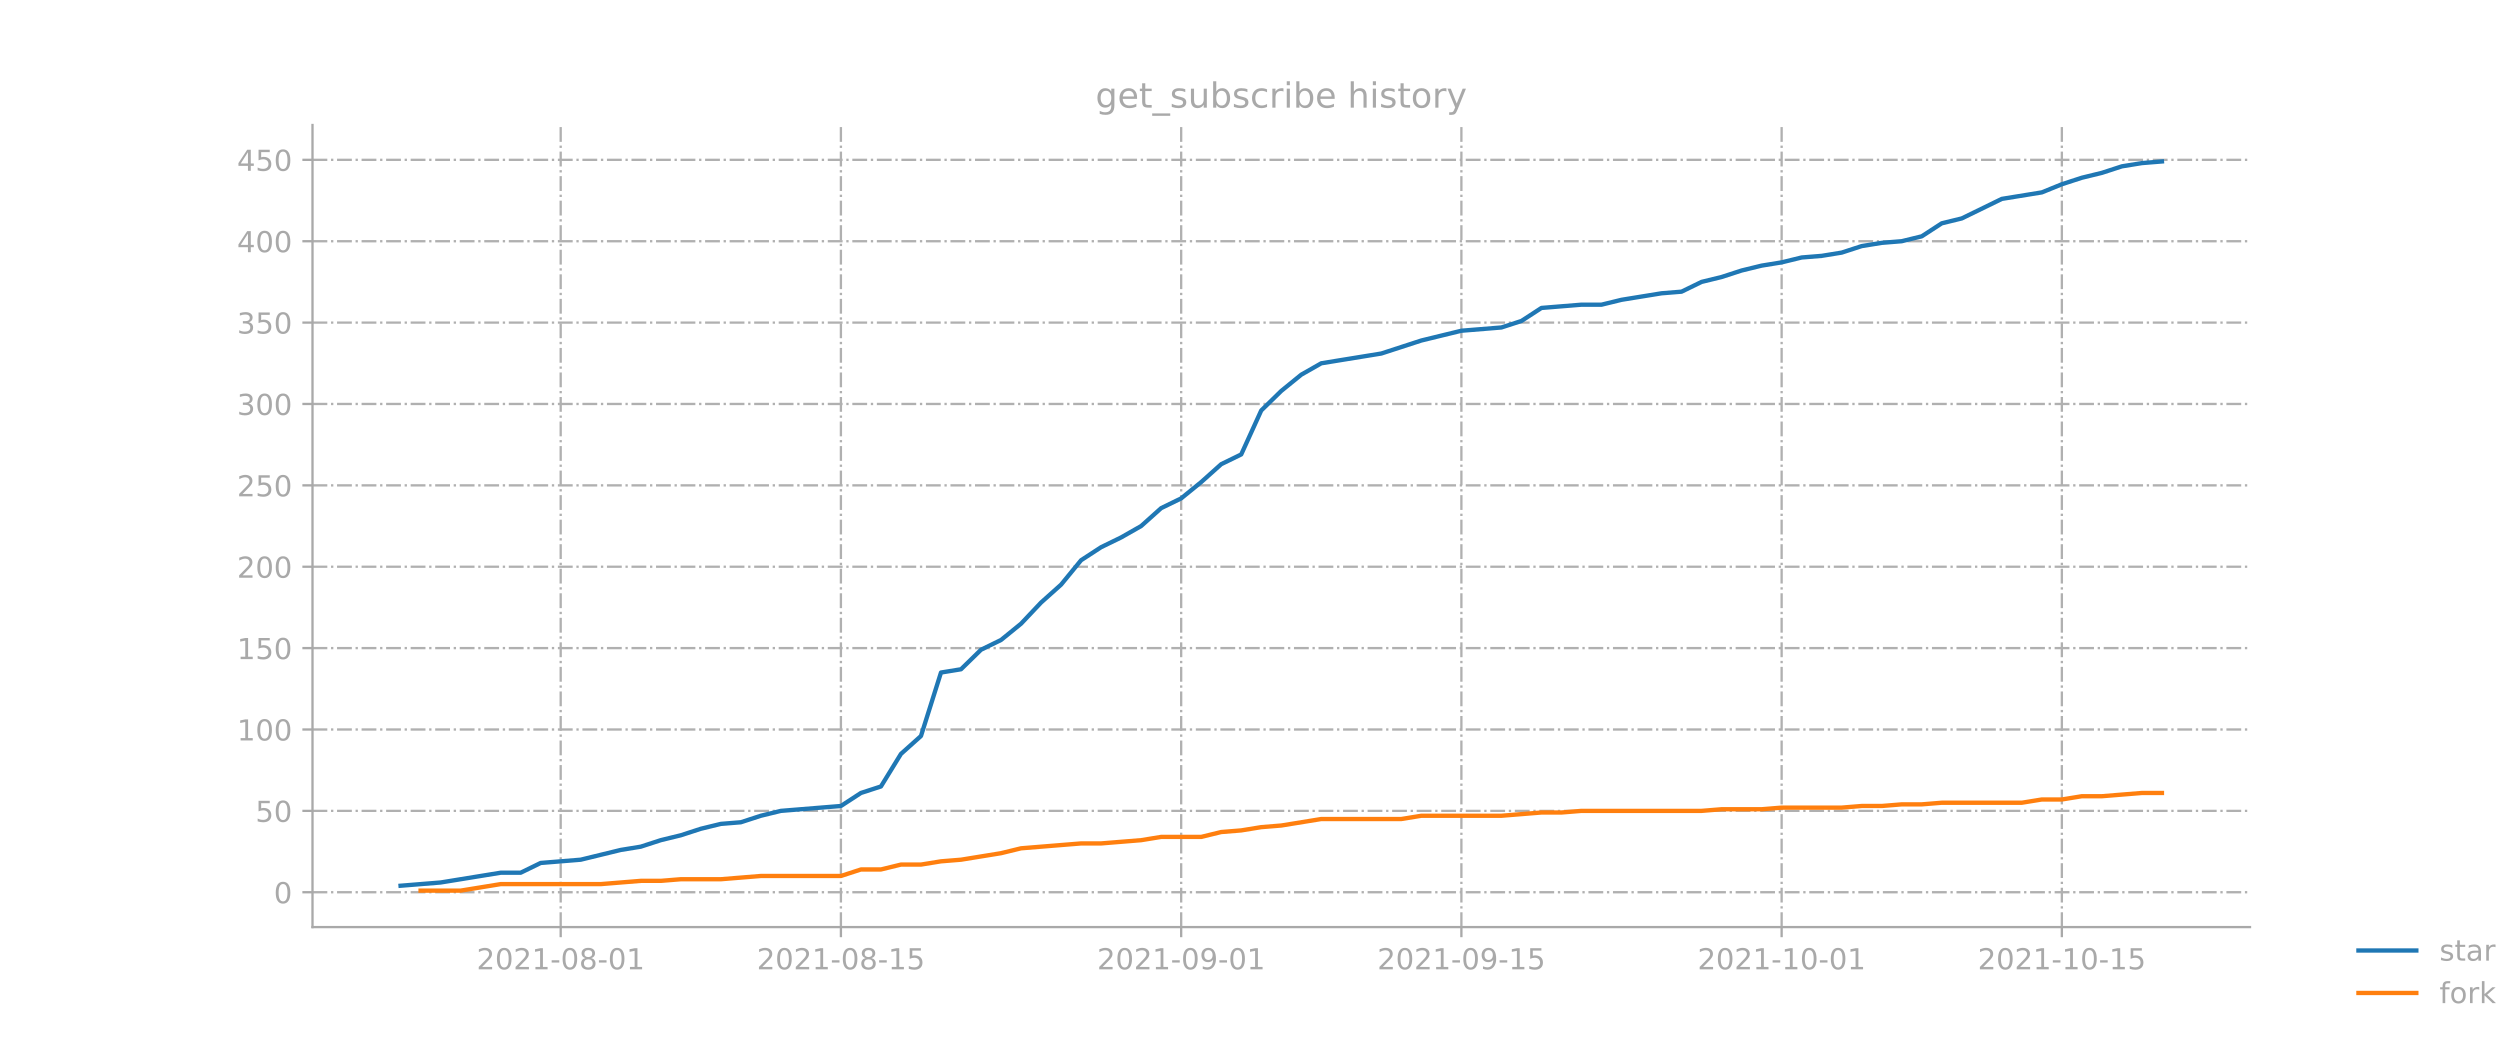
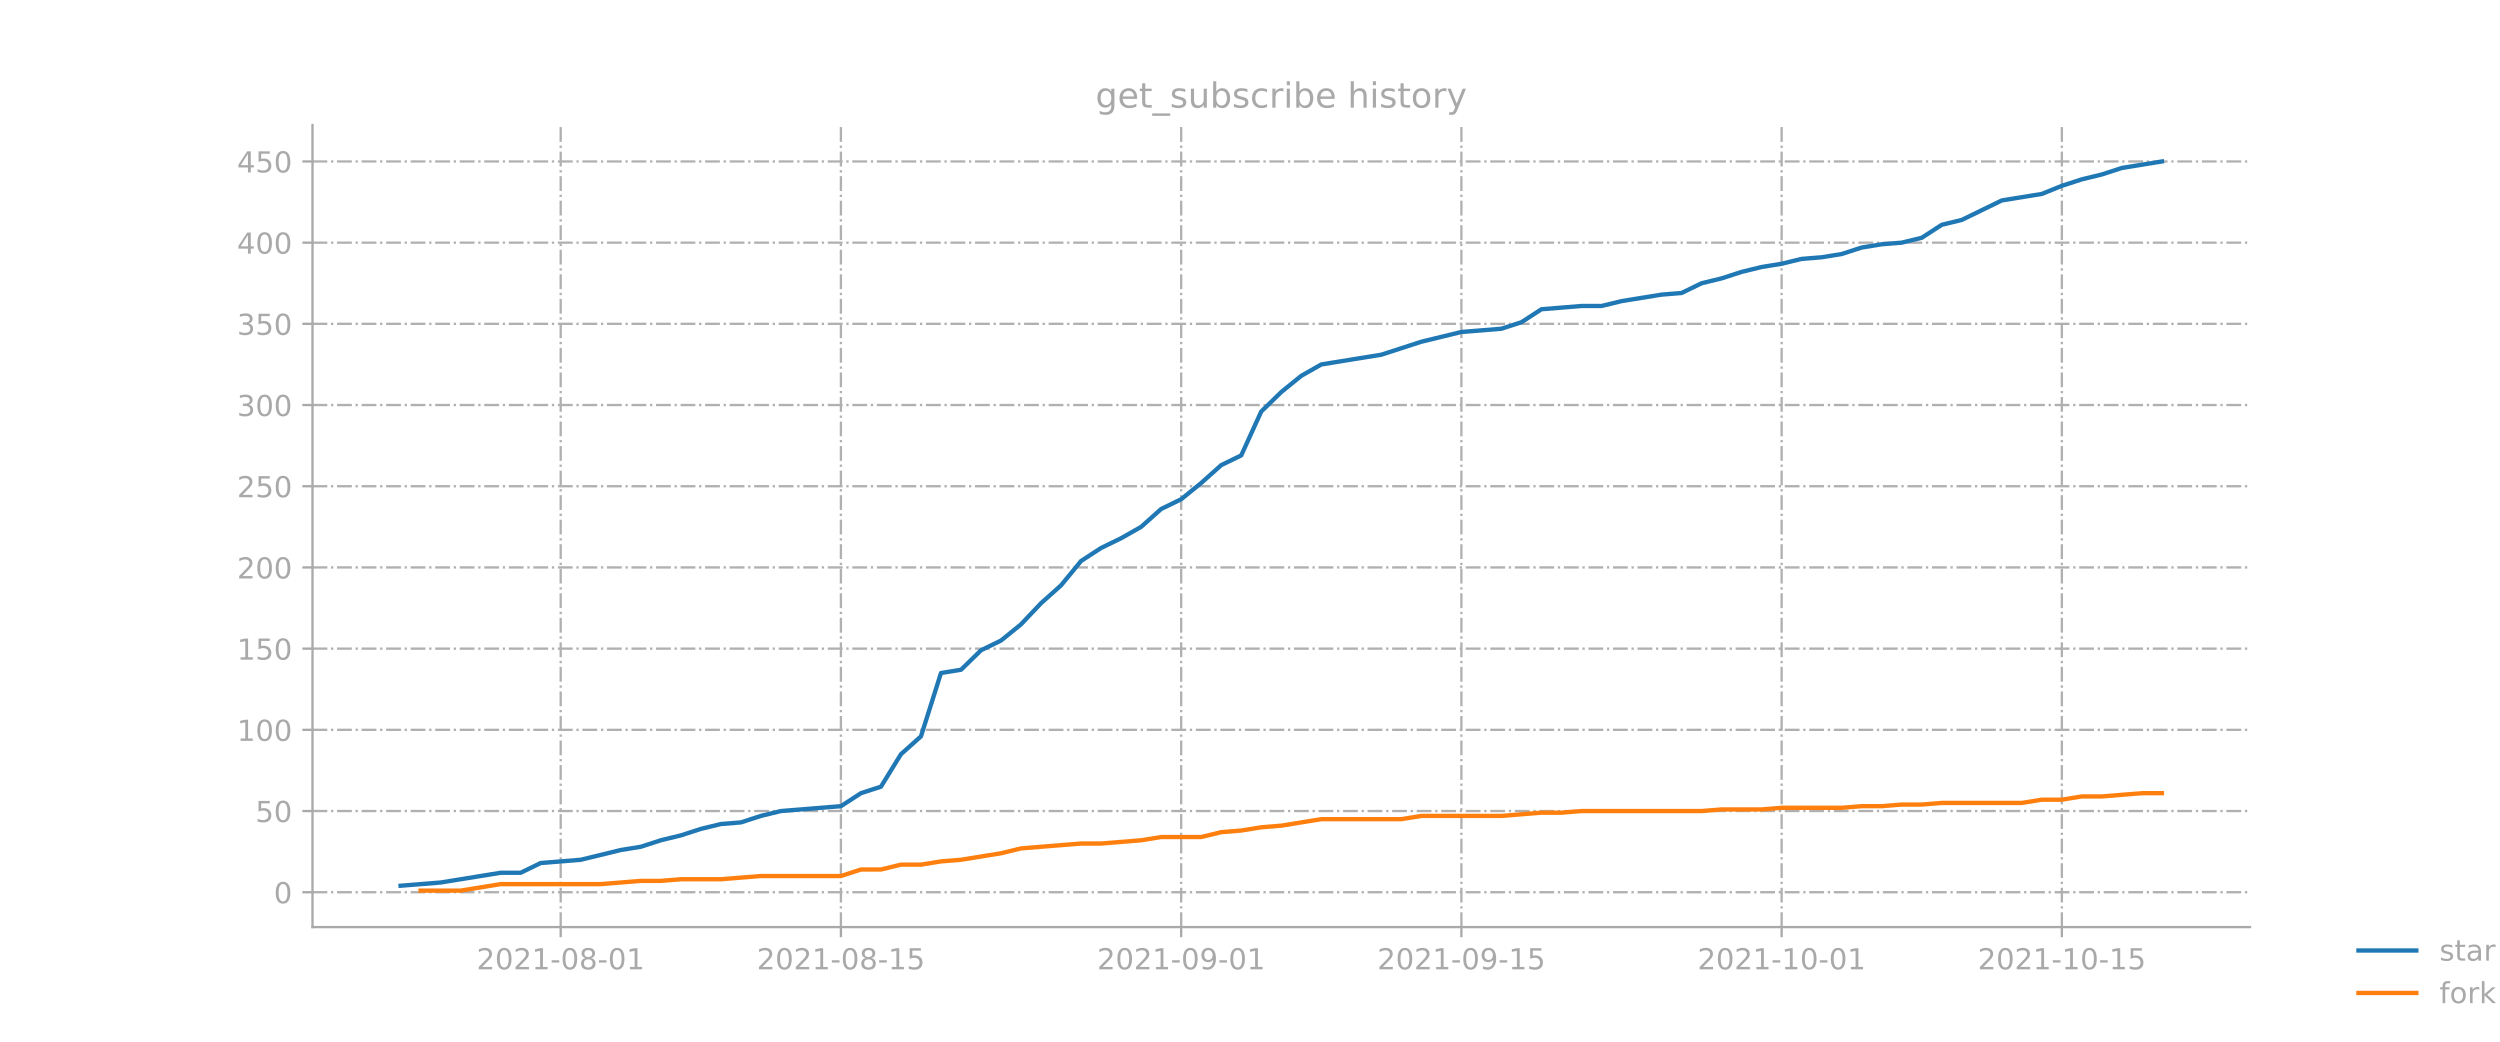
<svg xmlns="http://www.w3.org/2000/svg" xmlns:xlink="http://www.w3.org/1999/xlink" height="360pt" version="1.1" viewBox="0 0 864 360" width="864pt">
  <defs>
    <style type="text/css">*{stroke-linecap:butt;stroke-linejoin:round;}</style>
  </defs>
  <g id="figure_1">
    <g id="patch_1">
      <path d="M 0 360  L 864 360  L 864 0  L 0 0  z " style="fill:none;opacity:0;" />
    </g>
    <g id="axes_1">
      <g id="patch_2">
        <path d="M 108 320.4  L 777.6 320.4  L 777.6 43.2  L 108 43.2  z " style="fill:none;opacity:0;" />
      </g>
      <g id="matplotlib.axis_1">
        <g id="xtick_1">
          <g id="line2d_1">
-             <path clip-path="url(#p4185eee9ee)" d="M 193.775 320.4  L 193.775 43.2  " style="fill:none;stroke:#b0b0b0;stroke-dasharray:5.12,1.28,0.8,1.28;stroke-dashoffset:0;stroke-width:0.8;" />
+             <path clip-path="url(#pbf5ade5335)" d="M 193.775 320.4  L 193.775 43.2  " style="fill:none;stroke:#b0b0b0;stroke-dasharray:5.12,1.28,0.8,1.28;stroke-dashoffset:0;stroke-width:0.8;" />
          </g>
          <g id="line2d_2">
            <defs>
-               <path d="M 0 0  L 0 3.5  " id="m2e25115bcd" style="stroke:#a9a9a9;stroke-width:0.8;" />
+               <path d="M 0 0  L 0 3.5  " id="mef7ab713ec" style="stroke:#a9a9a9;stroke-width:0.8;" />
            </defs>
            <g>
-               <use style="fill:#a9a9a9;stroke:#a9a9a9;stroke-width:0.8;" x="193.775" xlink:href="#m2e25115bcd" y="320.4" />
+               <use style="fill:#a9a9a9;stroke:#a9a9a9;stroke-width:0.8;" x="193.775" xlink:href="#mef7ab713ec" y="320.4" />
            </g>
          </g>
          <g id="text_1">
            <g style="fill:#a9a9a9;" transform="translate(164.7174 334.9984)scale(0.1 -0.1)">
              <defs>
                <path d="M 1228 531  L 3431 531  L 3431 0  L 469 0  L 469 531  Q 828 903 1448 1529  Q 2069 2156 2228 2338  Q 2531 2678 2651 2914  Q 2772 3150 2772 3378  Q 2772 3750 2511 3984  Q 2250 4219 1831 4219  Q 1534 4219 1204 4116  Q 875 4013 500 3803  L 500 4441  Q 881 4594 1212 4672  Q 1544 4750 1819 4750  Q 2544 4750 2975 4387  Q 3406 4025 3406 3419  Q 3406 3131 3298 2873  Q 3191 2616 2906 2266  Q 2828 2175 2409 1742  Q 1991 1309 1228 531  z " id="DejaVuSans-32" transform="scale(0.015625)" />
                <path d="M 2034 4250  Q 1547 4250 1301 3770  Q 1056 3291 1056 2328  Q 1056 1369 1301 889  Q 1547 409 2034 409  Q 2525 409 2770 889  Q 3016 1369 3016 2328  Q 3016 3291 2770 3770  Q 2525 4250 2034 4250  z M 2034 4750  Q 2819 4750 3233 4129  Q 3647 3509 3647 2328  Q 3647 1150 3233 529  Q 2819 -91 2034 -91  Q 1250 -91 836 529  Q 422 1150 422 2328  Q 422 3509 836 4129  Q 1250 4750 2034 4750  z " id="DejaVuSans-30" transform="scale(0.015625)" />
                <path d="M 794 531  L 1825 531  L 1825 4091  L 703 3866  L 703 4441  L 1819 4666  L 2450 4666  L 2450 531  L 3481 531  L 3481 0  L 794 0  L 794 531  z " id="DejaVuSans-31" transform="scale(0.015625)" />
                <path d="M 313 2009  L 1997 2009  L 1997 1497  L 313 1497  L 313 2009  z " id="DejaVuSans-2d" transform="scale(0.015625)" />
                <path d="M 2034 2216  Q 1584 2216 1326 1975  Q 1069 1734 1069 1313  Q 1069 891 1326 650  Q 1584 409 2034 409  Q 2484 409 2743 651  Q 3003 894 3003 1313  Q 3003 1734 2745 1975  Q 2488 2216 2034 2216  z M 1403 2484  Q 997 2584 770 2862  Q 544 3141 544 3541  Q 544 4100 942 4425  Q 1341 4750 2034 4750  Q 2731 4750 3128 4425  Q 3525 4100 3525 3541  Q 3525 3141 3298 2862  Q 3072 2584 2669 2484  Q 3125 2378 3379 2068  Q 3634 1759 3634 1313  Q 3634 634 3220 271  Q 2806 -91 2034 -91  Q 1263 -91 848 271  Q 434 634 434 1313  Q 434 1759 690 2068  Q 947 2378 1403 2484  z M 1172 3481  Q 1172 3119 1398 2916  Q 1625 2713 2034 2713  Q 2441 2713 2670 2916  Q 2900 3119 2900 3481  Q 2900 3844 2670 4047  Q 2441 4250 2034 4250  Q 1625 4250 1398 4047  Q 1172 3844 1172 3481  z " id="DejaVuSans-38" transform="scale(0.015625)" />
              </defs>
              <use xlink:href="#DejaVuSans-32" />
              <use x="63.623" xlink:href="#DejaVuSans-30" />
              <use x="127.246" xlink:href="#DejaVuSans-32" />
              <use x="190.869" xlink:href="#DejaVuSans-31" />
              <use x="254.492" xlink:href="#DejaVuSans-2d" />
              <use x="290.576" xlink:href="#DejaVuSans-30" />
              <use x="354.199" xlink:href="#DejaVuSans-38" />
              <use x="417.822" xlink:href="#DejaVuSans-2d" />
              <use x="453.906" xlink:href="#DejaVuSans-30" />
              <use x="517.529" xlink:href="#DejaVuSans-31" />
            </g>
          </g>
        </g>
        <g id="xtick_2">
          <g id="line2d_3">
-             <path clip-path="url(#p4185eee9ee)" d="M 290.618 320.4  L 290.618 43.2  " style="fill:none;stroke:#b0b0b0;stroke-dasharray:5.12,1.28,0.8,1.28;stroke-dashoffset:0;stroke-width:0.8;" />
+             <path clip-path="url(#pbf5ade5335)" d="M 290.618 320.4  L 290.618 43.2  " style="fill:none;stroke:#b0b0b0;stroke-dasharray:5.12,1.28,0.8,1.28;stroke-dashoffset:0;stroke-width:0.8;" />
          </g>
          <g id="line2d_4">
            <g>
-               <use style="fill:#a9a9a9;stroke:#a9a9a9;stroke-width:0.8;" x="290.618" xlink:href="#m2e25115bcd" y="320.4" />
+               <use style="fill:#a9a9a9;stroke:#a9a9a9;stroke-width:0.8;" x="290.618" xlink:href="#mef7ab713ec" y="320.4" />
            </g>
          </g>
          <g id="text_2">
            <g style="fill:#a9a9a9;" transform="translate(261.5604 334.9984)scale(0.1 -0.1)">
              <defs>
                <path d="M 691 4666  L 3169 4666  L 3169 4134  L 1269 4134  L 1269 2991  Q 1406 3038 1543 3061  Q 1681 3084 1819 3084  Q 2600 3084 3056 2656  Q 3513 2228 3513 1497  Q 3513 744 3044 326  Q 2575 -91 1722 -91  Q 1428 -91 1123 -41  Q 819 9 494 109  L 494 744  Q 775 591 1075 516  Q 1375 441 1709 441  Q 2250 441 2565 725  Q 2881 1009 2881 1497  Q 2881 1984 2565 2268  Q 2250 2553 1709 2553  Q 1456 2553 1204 2497  Q 953 2441 691 2322  L 691 4666  z " id="DejaVuSans-35" transform="scale(0.015625)" />
              </defs>
              <use xlink:href="#DejaVuSans-32" />
              <use x="63.623" xlink:href="#DejaVuSans-30" />
              <use x="127.246" xlink:href="#DejaVuSans-32" />
              <use x="190.869" xlink:href="#DejaVuSans-31" />
              <use x="254.492" xlink:href="#DejaVuSans-2d" />
              <use x="290.576" xlink:href="#DejaVuSans-30" />
              <use x="354.199" xlink:href="#DejaVuSans-38" />
              <use x="417.822" xlink:href="#DejaVuSans-2d" />
              <use x="453.906" xlink:href="#DejaVuSans-31" />
              <use x="517.529" xlink:href="#DejaVuSans-35" />
            </g>
          </g>
        </g>
        <g id="xtick_3">
          <g id="line2d_5">
-             <path clip-path="url(#p4185eee9ee)" d="M 408.213 320.4  L 408.213 43.2  " style="fill:none;stroke:#b0b0b0;stroke-dasharray:5.12,1.28,0.8,1.28;stroke-dashoffset:0;stroke-width:0.8;" />
+             <path clip-path="url(#pbf5ade5335)" d="M 408.213 320.4  L 408.213 43.2  " style="fill:none;stroke:#b0b0b0;stroke-dasharray:5.12,1.28,0.8,1.28;stroke-dashoffset:0;stroke-width:0.8;" />
          </g>
          <g id="line2d_6">
            <g>
-               <use style="fill:#a9a9a9;stroke:#a9a9a9;stroke-width:0.8;" x="408.213" xlink:href="#m2e25115bcd" y="320.4" />
+               <use style="fill:#a9a9a9;stroke:#a9a9a9;stroke-width:0.8;" x="408.213" xlink:href="#mef7ab713ec" y="320.4" />
            </g>
          </g>
          <g id="text_3">
            <g style="fill:#a9a9a9;" transform="translate(379.1554 334.9984)scale(0.1 -0.1)">
              <defs>
                <path d="M 703 97  L 703 672  Q 941 559 1184 500  Q 1428 441 1663 441  Q 2288 441 2617 861  Q 2947 1281 2994 2138  Q 2813 1869 2534 1725  Q 2256 1581 1919 1581  Q 1219 1581 811 2004  Q 403 2428 403 3163  Q 403 3881 828 4315  Q 1253 4750 1959 4750  Q 2769 4750 3195 4129  Q 3622 3509 3622 2328  Q 3622 1225 3098 567  Q 2575 -91 1691 -91  Q 1453 -91 1209 -44  Q 966 3 703 97  z M 1959 2075  Q 2384 2075 2632 2365  Q 2881 2656 2881 3163  Q 2881 3666 2632 3958  Q 2384 4250 1959 4250  Q 1534 4250 1286 3958  Q 1038 3666 1038 3163  Q 1038 2656 1286 2365  Q 1534 2075 1959 2075  z " id="DejaVuSans-39" transform="scale(0.015625)" />
              </defs>
              <use xlink:href="#DejaVuSans-32" />
              <use x="63.623" xlink:href="#DejaVuSans-30" />
              <use x="127.246" xlink:href="#DejaVuSans-32" />
              <use x="190.869" xlink:href="#DejaVuSans-31" />
              <use x="254.492" xlink:href="#DejaVuSans-2d" />
              <use x="290.576" xlink:href="#DejaVuSans-30" />
              <use x="354.199" xlink:href="#DejaVuSans-39" />
              <use x="417.822" xlink:href="#DejaVuSans-2d" />
              <use x="453.906" xlink:href="#DejaVuSans-30" />
              <use x="517.529" xlink:href="#DejaVuSans-31" />
            </g>
          </g>
        </g>
        <g id="xtick_4">
          <g id="line2d_7">
-             <path clip-path="url(#p4185eee9ee)" d="M 505.056 320.4  L 505.056 43.2  " style="fill:none;stroke:#b0b0b0;stroke-dasharray:5.12,1.28,0.8,1.28;stroke-dashoffset:0;stroke-width:0.8;" />
+             <path clip-path="url(#pbf5ade5335)" d="M 505.056 320.4  L 505.056 43.2  " style="fill:none;stroke:#b0b0b0;stroke-dasharray:5.12,1.28,0.8,1.28;stroke-dashoffset:0;stroke-width:0.8;" />
          </g>
          <g id="line2d_8">
            <g>
-               <use style="fill:#a9a9a9;stroke:#a9a9a9;stroke-width:0.8;" x="505.056" xlink:href="#m2e25115bcd" y="320.4" />
+               <use style="fill:#a9a9a9;stroke:#a9a9a9;stroke-width:0.8;" x="505.056" xlink:href="#mef7ab713ec" y="320.4" />
            </g>
          </g>
          <g id="text_4">
            <g style="fill:#a9a9a9;" transform="translate(475.9984 334.9984)scale(0.1 -0.1)">
              <use xlink:href="#DejaVuSans-32" />
              <use x="63.623" xlink:href="#DejaVuSans-30" />
              <use x="127.246" xlink:href="#DejaVuSans-32" />
              <use x="190.869" xlink:href="#DejaVuSans-31" />
              <use x="254.492" xlink:href="#DejaVuSans-2d" />
              <use x="290.576" xlink:href="#DejaVuSans-30" />
              <use x="354.199" xlink:href="#DejaVuSans-39" />
              <use x="417.822" xlink:href="#DejaVuSans-2d" />
              <use x="453.906" xlink:href="#DejaVuSans-31" />
              <use x="517.529" xlink:href="#DejaVuSans-35" />
            </g>
          </g>
        </g>
        <g id="xtick_5">
          <g id="line2d_9">
-             <path clip-path="url(#p4185eee9ee)" d="M 615.734 320.4  L 615.734 43.2  " style="fill:none;stroke:#b0b0b0;stroke-dasharray:5.12,1.28,0.8,1.28;stroke-dashoffset:0;stroke-width:0.8;" />
+             <path clip-path="url(#pbf5ade5335)" d="M 615.734 320.4  L 615.734 43.2  " style="fill:none;stroke:#b0b0b0;stroke-dasharray:5.12,1.28,0.8,1.28;stroke-dashoffset:0;stroke-width:0.8;" />
          </g>
          <g id="line2d_10">
            <g>
-               <use style="fill:#a9a9a9;stroke:#a9a9a9;stroke-width:0.8;" x="615.734" xlink:href="#m2e25115bcd" y="320.4" />
+               <use style="fill:#a9a9a9;stroke:#a9a9a9;stroke-width:0.8;" x="615.734" xlink:href="#mef7ab713ec" y="320.4" />
            </g>
          </g>
          <g id="text_5">
            <g style="fill:#a9a9a9;" transform="translate(586.6761 334.9984)scale(0.1 -0.1)">
              <use xlink:href="#DejaVuSans-32" />
              <use x="63.623" xlink:href="#DejaVuSans-30" />
              <use x="127.246" xlink:href="#DejaVuSans-32" />
              <use x="190.869" xlink:href="#DejaVuSans-31" />
              <use x="254.492" xlink:href="#DejaVuSans-2d" />
              <use x="290.576" xlink:href="#DejaVuSans-31" />
              <use x="354.199" xlink:href="#DejaVuSans-30" />
              <use x="417.822" xlink:href="#DejaVuSans-2d" />
              <use x="453.906" xlink:href="#DejaVuSans-30" />
              <use x="517.529" xlink:href="#DejaVuSans-31" />
            </g>
          </g>
        </g>
        <g id="xtick_6">
          <g id="line2d_11">
-             <path clip-path="url(#p4185eee9ee)" d="M 712.577 320.4  L 712.577 43.2  " style="fill:none;stroke:#b0b0b0;stroke-dasharray:5.12,1.28,0.8,1.28;stroke-dashoffset:0;stroke-width:0.8;" />
+             <path clip-path="url(#pbf5ade5335)" d="M 712.577 320.4  L 712.577 43.2  " style="fill:none;stroke:#b0b0b0;stroke-dasharray:5.12,1.28,0.8,1.28;stroke-dashoffset:0;stroke-width:0.8;" />
          </g>
          <g id="line2d_12">
            <g>
-               <use style="fill:#a9a9a9;stroke:#a9a9a9;stroke-width:0.8;" x="712.577" xlink:href="#m2e25115bcd" y="320.4" />
+               <use style="fill:#a9a9a9;stroke:#a9a9a9;stroke-width:0.8;" x="712.577" xlink:href="#mef7ab713ec" y="320.4" />
            </g>
          </g>
          <g id="text_6">
            <g style="fill:#a9a9a9;" transform="translate(683.519 334.9984)scale(0.1 -0.1)">
              <use xlink:href="#DejaVuSans-32" />
              <use x="63.623" xlink:href="#DejaVuSans-30" />
              <use x="127.246" xlink:href="#DejaVuSans-32" />
              <use x="190.869" xlink:href="#DejaVuSans-31" />
              <use x="254.492" xlink:href="#DejaVuSans-2d" />
              <use x="290.576" xlink:href="#DejaVuSans-31" />
              <use x="354.199" xlink:href="#DejaVuSans-30" />
              <use x="417.822" xlink:href="#DejaVuSans-2d" />
              <use x="453.906" xlink:href="#DejaVuSans-31" />
              <use x="517.529" xlink:href="#DejaVuSans-35" />
            </g>
          </g>
        </g>
      </g>
      <g id="matplotlib.axis_2">
        <g id="ytick_1">
          <g id="line2d_13">
-             <path clip-path="url(#p4185eee9ee)" d="M 108 308.363  L 777.6 308.363  " style="fill:none;stroke:#b0b0b0;stroke-dasharray:5.12,1.28,0.8,1.28;stroke-dashoffset:0;stroke-width:0.8;" />
+             <path clip-path="url(#pbf5ade5335)" d="M 108 308.361  L 777.6 308.361  " style="fill:none;stroke:#b0b0b0;stroke-dasharray:5.12,1.28,0.8,1.28;stroke-dashoffset:0;stroke-width:0.8;" />
          </g>
          <g id="line2d_14">
            <defs>
-               <path d="M 0 0  L -3.5 0  " id="me7e08bb0da" style="stroke:#a9a9a9;stroke-width:0.8;" />
+               <path d="M 0 0  L -3.5 0  " id="mb8d64f5bcb" style="stroke:#a9a9a9;stroke-width:0.8;" />
            </defs>
            <g>
-               <use style="fill:#a9a9a9;stroke:#a9a9a9;stroke-width:0.8;" x="108" xlink:href="#me7e08bb0da" y="308.363" />
+               <use style="fill:#a9a9a9;stroke:#a9a9a9;stroke-width:0.8;" x="108" xlink:href="#mb8d64f5bcb" y="308.361" />
            </g>
          </g>
          <g id="text_7">
-             <g style="fill:#a9a9a9;" transform="translate(94.6375 312.1617)scale(0.1 -0.1)">
+             <g style="fill:#a9a9a9;" transform="translate(94.6375 312.1605)scale(0.1 -0.1)">
              <use xlink:href="#DejaVuSans-30" />
            </g>
          </g>
        </g>
        <g id="ytick_2">
          <g id="line2d_15">
-             <path clip-path="url(#p4185eee9ee)" d="M 108 280.238  L 777.6 280.238  " style="fill:none;stroke:#b0b0b0;stroke-dasharray:5.12,1.28,0.8,1.28;stroke-dashoffset:0;stroke-width:0.8;" />
+             <path clip-path="url(#pbf5ade5335)" d="M 108 280.299  L 777.6 280.299  " style="fill:none;stroke:#b0b0b0;stroke-dasharray:5.12,1.28,0.8,1.28;stroke-dashoffset:0;stroke-width:0.8;" />
          </g>
          <g id="line2d_16">
            <g>
-               <use style="fill:#a9a9a9;stroke:#a9a9a9;stroke-width:0.8;" x="108" xlink:href="#me7e08bb0da" y="280.238" />
+               <use style="fill:#a9a9a9;stroke:#a9a9a9;stroke-width:0.8;" x="108" xlink:href="#mb8d64f5bcb" y="280.299" />
            </g>
          </g>
          <g id="text_8">
-             <g style="fill:#a9a9a9;" transform="translate(88.275 284.0367)scale(0.1 -0.1)">
+             <g style="fill:#a9a9a9;" transform="translate(88.275 284.0981)scale(0.1 -0.1)">
              <use xlink:href="#DejaVuSans-35" />
              <use x="63.623" xlink:href="#DejaVuSans-30" />
            </g>
          </g>
        </g>
        <g id="ytick_3">
          <g id="line2d_17">
-             <path clip-path="url(#p4185eee9ee)" d="M 108 252.113  L 777.6 252.113  " style="fill:none;stroke:#b0b0b0;stroke-dasharray:5.12,1.28,0.8,1.28;stroke-dashoffset:0;stroke-width:0.8;" />
+             <path clip-path="url(#pbf5ade5335)" d="M 108 252.237  L 777.6 252.237  " style="fill:none;stroke:#b0b0b0;stroke-dasharray:5.12,1.28,0.8,1.28;stroke-dashoffset:0;stroke-width:0.8;" />
          </g>
          <g id="line2d_18">
            <g>
-               <use style="fill:#a9a9a9;stroke:#a9a9a9;stroke-width:0.8;" x="108" xlink:href="#me7e08bb0da" y="252.113" />
+               <use style="fill:#a9a9a9;stroke:#a9a9a9;stroke-width:0.8;" x="108" xlink:href="#mb8d64f5bcb" y="252.237" />
            </g>
          </g>
          <g id="text_9">
-             <g style="fill:#a9a9a9;" transform="translate(81.9125 255.9117)scale(0.1 -0.1)">
+             <g style="fill:#a9a9a9;" transform="translate(81.9125 256.0357)scale(0.1 -0.1)">
              <use xlink:href="#DejaVuSans-31" />
              <use x="63.623" xlink:href="#DejaVuSans-30" />
              <use x="127.246" xlink:href="#DejaVuSans-30" />
            </g>
          </g>
        </g>
        <g id="ytick_4">
          <g id="line2d_19">
-             <path clip-path="url(#p4185eee9ee)" d="M 108 223.988  L 777.6 223.988  " style="fill:none;stroke:#b0b0b0;stroke-dasharray:5.12,1.28,0.8,1.28;stroke-dashoffset:0;stroke-width:0.8;" />
+             <path clip-path="url(#pbf5ade5335)" d="M 108 224.174  L 777.6 224.174  " style="fill:none;stroke:#b0b0b0;stroke-dasharray:5.12,1.28,0.8,1.28;stroke-dashoffset:0;stroke-width:0.8;" />
          </g>
          <g id="line2d_20">
            <g>
-               <use style="fill:#a9a9a9;stroke:#a9a9a9;stroke-width:0.8;" x="108" xlink:href="#me7e08bb0da" y="223.988" />
+               <use style="fill:#a9a9a9;stroke:#a9a9a9;stroke-width:0.8;" x="108" xlink:href="#mb8d64f5bcb" y="224.174" />
            </g>
          </g>
          <g id="text_10">
-             <g style="fill:#a9a9a9;" transform="translate(81.9125 227.7867)scale(0.1 -0.1)">
+             <g style="fill:#a9a9a9;" transform="translate(81.9125 227.9734)scale(0.1 -0.1)">
              <use xlink:href="#DejaVuSans-31" />
              <use x="63.623" xlink:href="#DejaVuSans-35" />
              <use x="127.246" xlink:href="#DejaVuSans-30" />
            </g>
          </g>
        </g>
        <g id="ytick_5">
          <g id="line2d_21">
-             <path clip-path="url(#p4185eee9ee)" d="M 108 195.863  L 777.6 195.863  " style="fill:none;stroke:#b0b0b0;stroke-dasharray:5.12,1.28,0.8,1.28;stroke-dashoffset:0;stroke-width:0.8;" />
+             <path clip-path="url(#pbf5ade5335)" d="M 108 196.112  L 777.6 196.112  " style="fill:none;stroke:#b0b0b0;stroke-dasharray:5.12,1.28,0.8,1.28;stroke-dashoffset:0;stroke-width:0.8;" />
          </g>
          <g id="line2d_22">
            <g>
-               <use style="fill:#a9a9a9;stroke:#a9a9a9;stroke-width:0.8;" x="108" xlink:href="#me7e08bb0da" y="195.863" />
+               <use style="fill:#a9a9a9;stroke:#a9a9a9;stroke-width:0.8;" x="108" xlink:href="#mb8d64f5bcb" y="196.112" />
            </g>
          </g>
          <g id="text_11">
-             <g style="fill:#a9a9a9;" transform="translate(81.9125 199.6617)scale(0.1 -0.1)">
+             <g style="fill:#a9a9a9;" transform="translate(81.9125 199.911)scale(0.1 -0.1)">
              <use xlink:href="#DejaVuSans-32" />
              <use x="63.623" xlink:href="#DejaVuSans-30" />
              <use x="127.246" xlink:href="#DejaVuSans-30" />
            </g>
          </g>
        </g>
        <g id="ytick_6">
          <g id="line2d_23">
-             <path clip-path="url(#p4185eee9ee)" d="M 108 167.738  L 777.6 167.738  " style="fill:none;stroke:#b0b0b0;stroke-dasharray:5.12,1.28,0.8,1.28;stroke-dashoffset:0;stroke-width:0.8;" />
+             <path clip-path="url(#pbf5ade5335)" d="M 108 168.049  L 777.6 168.049  " style="fill:none;stroke:#b0b0b0;stroke-dasharray:5.12,1.28,0.8,1.28;stroke-dashoffset:0;stroke-width:0.8;" />
          </g>
          <g id="line2d_24">
            <g>
-               <use style="fill:#a9a9a9;stroke:#a9a9a9;stroke-width:0.8;" x="108" xlink:href="#me7e08bb0da" y="167.738" />
+               <use style="fill:#a9a9a9;stroke:#a9a9a9;stroke-width:0.8;" x="108" xlink:href="#mb8d64f5bcb" y="168.049" />
            </g>
          </g>
          <g id="text_12">
-             <g style="fill:#a9a9a9;" transform="translate(81.9125 171.5367)scale(0.1 -0.1)">
+             <g style="fill:#a9a9a9;" transform="translate(81.9125 171.8487)scale(0.1 -0.1)">
              <use xlink:href="#DejaVuSans-32" />
              <use x="63.623" xlink:href="#DejaVuSans-35" />
              <use x="127.246" xlink:href="#DejaVuSans-30" />
            </g>
          </g>
        </g>
        <g id="ytick_7">
          <g id="line2d_25">
-             <path clip-path="url(#p4185eee9ee)" d="M 108 139.613  L 777.6 139.613  " style="fill:none;stroke:#b0b0b0;stroke-dasharray:5.12,1.28,0.8,1.28;stroke-dashoffset:0;stroke-width:0.8;" />
+             <path clip-path="url(#pbf5ade5335)" d="M 108 139.987  L 777.6 139.987  " style="fill:none;stroke:#b0b0b0;stroke-dasharray:5.12,1.28,0.8,1.28;stroke-dashoffset:0;stroke-width:0.8;" />
          </g>
          <g id="line2d_26">
            <g>
-               <use style="fill:#a9a9a9;stroke:#a9a9a9;stroke-width:0.8;" x="108" xlink:href="#me7e08bb0da" y="139.613" />
+               <use style="fill:#a9a9a9;stroke:#a9a9a9;stroke-width:0.8;" x="108" xlink:href="#mb8d64f5bcb" y="139.987" />
            </g>
          </g>
          <g id="text_13">
-             <g style="fill:#a9a9a9;" transform="translate(81.9125 143.4117)scale(0.1 -0.1)">
+             <g style="fill:#a9a9a9;" transform="translate(81.9125 143.7863)scale(0.1 -0.1)">
              <defs>
                <path d="M 2597 2516  Q 3050 2419 3304 2112  Q 3559 1806 3559 1356  Q 3559 666 3084 287  Q 2609 -91 1734 -91  Q 1441 -91 1130 -33  Q 819 25 488 141  L 488 750  Q 750 597 1062 519  Q 1375 441 1716 441  Q 2309 441 2620 675  Q 2931 909 2931 1356  Q 2931 1769 2642 2001  Q 2353 2234 1838 2234  L 1294 2234  L 1294 2753  L 1863 2753  Q 2328 2753 2575 2939  Q 2822 3125 2822 3475  Q 2822 3834 2567 4026  Q 2313 4219 1838 4219  Q 1578 4219 1281 4162  Q 984 4106 628 3988  L 628 4550  Q 988 4650 1302 4700  Q 1616 4750 1894 4750  Q 2613 4750 3031 4423  Q 3450 4097 3450 3541  Q 3450 3153 3228 2886  Q 3006 2619 2597 2516  z " id="DejaVuSans-33" transform="scale(0.015625)" />
              </defs>
              <use xlink:href="#DejaVuSans-33" />
              <use x="63.623" xlink:href="#DejaVuSans-30" />
              <use x="127.246" xlink:href="#DejaVuSans-30" />
            </g>
          </g>
        </g>
        <g id="ytick_8">
          <g id="line2d_27">
-             <path clip-path="url(#p4185eee9ee)" d="M 108 111.487  L 777.6 111.487  " style="fill:none;stroke:#b0b0b0;stroke-dasharray:5.12,1.28,0.8,1.28;stroke-dashoffset:0;stroke-width:0.8;" />
+             <path clip-path="url(#pbf5ade5335)" d="M 108 111.925  L 777.6 111.925  " style="fill:none;stroke:#b0b0b0;stroke-dasharray:5.12,1.28,0.8,1.28;stroke-dashoffset:0;stroke-width:0.8;" />
          </g>
          <g id="line2d_28">
            <g>
-               <use style="fill:#a9a9a9;stroke:#a9a9a9;stroke-width:0.8;" x="108" xlink:href="#me7e08bb0da" y="111.487" />
+               <use style="fill:#a9a9a9;stroke:#a9a9a9;stroke-width:0.8;" x="108" xlink:href="#mb8d64f5bcb" y="111.925" />
            </g>
          </g>
          <g id="text_14">
-             <g style="fill:#a9a9a9;" transform="translate(81.9125 115.2867)scale(0.1 -0.1)">
+             <g style="fill:#a9a9a9;" transform="translate(81.9125 115.7239)scale(0.1 -0.1)">
              <use xlink:href="#DejaVuSans-33" />
              <use x="63.623" xlink:href="#DejaVuSans-35" />
              <use x="127.246" xlink:href="#DejaVuSans-30" />
            </g>
          </g>
        </g>
        <g id="ytick_9">
          <g id="line2d_29">
-             <path clip-path="url(#p4185eee9ee)" d="M 108 83.362  L 777.6 83.362  " style="fill:none;stroke:#b0b0b0;stroke-dasharray:5.12,1.28,0.8,1.28;stroke-dashoffset:0;stroke-width:0.8;" />
+             <path clip-path="url(#pbf5ade5335)" d="M 108 83.862  L 777.6 83.862  " style="fill:none;stroke:#b0b0b0;stroke-dasharray:5.12,1.28,0.8,1.28;stroke-dashoffset:0;stroke-width:0.8;" />
          </g>
          <g id="line2d_30">
            <g>
-               <use style="fill:#a9a9a9;stroke:#a9a9a9;stroke-width:0.8;" x="108" xlink:href="#me7e08bb0da" y="83.362" />
+               <use style="fill:#a9a9a9;stroke:#a9a9a9;stroke-width:0.8;" x="108" xlink:href="#mb8d64f5bcb" y="83.862" />
            </g>
          </g>
          <g id="text_15">
-             <g style="fill:#a9a9a9;" transform="translate(81.9125 87.16172)scale(0.1 -0.1)">
+             <g style="fill:#a9a9a9;" transform="translate(81.9125 87.66158)scale(0.1 -0.1)">
              <defs>
                <path d="M 2419 4116  L 825 1625  L 2419 1625  L 2419 4116  z M 2253 4666  L 3047 4666  L 3047 1625  L 3713 1625  L 3713 1100  L 3047 1100  L 3047 0  L 2419 0  L 2419 1100  L 313 1100  L 313 1709  L 2253 4666  z " id="DejaVuSans-34" transform="scale(0.015625)" />
              </defs>
              <use xlink:href="#DejaVuSans-34" />
              <use x="63.623" xlink:href="#DejaVuSans-30" />
              <use x="127.246" xlink:href="#DejaVuSans-30" />
            </g>
          </g>
        </g>
        <g id="ytick_10">
          <g id="line2d_31">
-             <path clip-path="url(#p4185eee9ee)" d="M 108 55.237  L 777.6 55.237  " style="fill:none;stroke:#b0b0b0;stroke-dasharray:5.12,1.28,0.8,1.28;stroke-dashoffset:0;stroke-width:0.8;" />
+             <path clip-path="url(#pbf5ade5335)" d="M 108 55.8  L 777.6 55.8  " style="fill:none;stroke:#b0b0b0;stroke-dasharray:5.12,1.28,0.8,1.28;stroke-dashoffset:0;stroke-width:0.8;" />
          </g>
          <g id="line2d_32">
            <g>
-               <use style="fill:#a9a9a9;stroke:#a9a9a9;stroke-width:0.8;" x="108" xlink:href="#me7e08bb0da" y="55.237" />
+               <use style="fill:#a9a9a9;stroke:#a9a9a9;stroke-width:0.8;" x="108" xlink:href="#mb8d64f5bcb" y="55.8" />
            </g>
          </g>
          <g id="text_16">
-             <g style="fill:#a9a9a9;" transform="translate(81.9125 59.03672)scale(0.1 -0.1)">
+             <g style="fill:#a9a9a9;" transform="translate(81.9125 59.59922)scale(0.1 -0.1)">
              <use xlink:href="#DejaVuSans-34" />
              <use x="63.623" xlink:href="#DejaVuSans-35" />
              <use x="127.246" xlink:href="#DejaVuSans-30" />
            </g>
          </g>
        </g>
      </g>
      <g id="line2d_33">
-         <path clip-path="url(#p4185eee9ee)" d="M 138.436 306.113  L 145.354 305.55  L 152.271 304.988  L 159.188 303.863  L 166.106 302.738  L 173.023 301.613  L 179.94 301.613  L 186.858 298.238  L 193.775 297.675  L 200.693 297.113  L 207.61 295.425  L 214.527 293.738  L 221.445 292.613  L 228.362 290.363  L 235.279 288.675  L 242.197 286.425  L 249.114 284.738  L 256.031 284.175  L 262.949 281.925  L 269.866 280.238  L 276.783 279.675  L 283.701 279.113  L 290.618 278.55  L 297.536 274.05  L 304.453 271.8  L 311.37 260.55  L 318.288 254.363  L 325.205 232.425  L 332.122 231.3  L 339.04 224.55  L 345.957 221.175  L 352.874 215.55  L 359.792 208.238  L 366.709 202.05  L 373.626 193.613  L 380.544 189.113  L 387.461 185.738  L 394.379 181.8  L 401.296 175.613  L 408.213 172.238  L 415.131 166.613  L 422.048 160.425  L 428.965 157.05  L 435.883 141.863  L 442.8 135.113  L 449.717 129.488  L 456.635 125.55  L 463.552 124.425  L 470.469 123.3  L 477.387 122.175  L 484.304 119.925  L 491.221 117.675  L 498.139 115.987  L 505.056 114.3  L 511.974 113.737  L 518.891 113.175  L 525.808 110.925  L 532.726 106.425  L 539.643 105.862  L 546.56 105.3  L 553.478 105.3  L 560.395 103.612  L 567.312 102.487  L 574.23 101.362  L 581.147 100.8  L 588.064 97.425  L 594.982 95.737  L 601.899 93.487  L 608.817 91.8  L 615.734 90.675  L 622.651 88.987  L 629.569 88.425  L 636.486 87.3  L 643.403 85.05  L 650.321 83.925  L 657.238 83.362  L 664.155 81.675  L 671.073 77.175  L 677.99 75.487  L 684.907 72.112  L 691.825 68.737  L 698.742 67.612  L 705.66 66.487  L 712.577 63.675  L 719.494 61.425  L 726.412 59.737  L 733.329 57.487  L 740.246 56.362  L 747.164 55.8  " style="fill:none;stroke:#1f77b4;stroke-linecap:square;stroke-width:1.5;" />
+         <path clip-path="url(#pbf5ade5335)" d="M 138.436 306.116  L 145.354 305.555  L 152.271 304.994  L 159.188 303.871  L 166.106 302.749  L 173.023 301.626  L 179.94 301.626  L 186.858 298.259  L 193.775 297.698  L 200.693 297.136  L 207.61 295.453  L 214.527 293.769  L 221.445 292.646  L 228.362 290.401  L 235.279 288.718  L 242.197 286.473  L 249.114 284.789  L 256.031 284.228  L 262.949 281.983  L 269.866 280.299  L 276.783 279.738  L 283.701 279.176  L 290.618 278.615  L 297.536 274.125  L 304.453 271.88  L 311.37 260.655  L 318.288 254.482  L 325.205 232.593  L 332.122 231.47  L 339.04 224.735  L 345.957 221.368  L 352.874 215.755  L 359.792 208.459  L 366.709 202.286  L 373.626 193.867  L 380.544 189.377  L 387.461 186.009  L 394.379 182.081  L 401.296 175.907  L 408.213 172.539  L 415.131 166.927  L 422.048 160.753  L 428.965 157.386  L 435.883 142.232  L 442.8 135.497  L 449.717 129.885  L 456.635 125.956  L 463.552 124.833  L 470.469 123.711  L 477.387 122.588  L 484.304 120.343  L 491.221 118.098  L 498.139 116.415  L 505.056 114.731  L 511.974 114.17  L 518.891 113.608  L 525.808 111.363  L 532.726 106.873  L 539.643 106.312  L 546.56 105.751  L 553.478 105.751  L 560.395 104.067  L 567.312 102.945  L 574.23 101.822  L 581.147 101.261  L 588.064 97.894  L 594.982 96.21  L 601.899 93.965  L 608.817 92.281  L 615.734 91.159  L 622.651 89.475  L 629.569 88.914  L 636.486 87.791  L 643.403 85.546  L 650.321 84.424  L 657.238 83.862  L 664.155 82.179  L 671.073 77.689  L 677.99 76.005  L 684.907 72.637  L 691.825 69.27  L 698.742 68.147  L 705.66 67.025  L 712.577 64.219  L 719.494 61.974  L 726.412 60.29  L 733.329 58.045  L 740.246 56.922  L 747.164 55.8  " style="fill:none;stroke:#1f77b4;stroke-linecap:square;stroke-width:1.5;" />
      </g>
      <g id="line2d_34">
-         <path clip-path="url(#p4185eee9ee)" d="M 145.354 307.8  L 152.271 307.8  L 159.188 307.8  L 166.106 306.675  L 173.023 305.55  L 179.94 305.55  L 186.858 305.55  L 193.775 305.55  L 200.693 305.55  L 207.61 305.55  L 214.527 304.988  L 221.445 304.425  L 228.362 304.425  L 235.279 303.863  L 242.197 303.863  L 249.114 303.863  L 256.031 303.3  L 262.949 302.738  L 269.866 302.738  L 276.783 302.738  L 283.701 302.738  L 290.618 302.738  L 297.536 300.488  L 304.453 300.488  L 311.37 298.8  L 318.288 298.8  L 325.205 297.675  L 332.122 297.113  L 339.04 295.988  L 345.957 294.863  L 352.874 293.175  L 359.792 292.613  L 366.709 292.05  L 373.626 291.488  L 380.544 291.488  L 387.461 290.925  L 394.379 290.363  L 401.296 289.238  L 408.213 289.238  L 415.131 289.238  L 422.048 287.55  L 428.965 286.988  L 435.883 285.863  L 442.8 285.3  L 449.717 284.175  L 456.635 283.05  L 463.552 283.05  L 470.469 283.05  L 477.387 283.05  L 484.304 283.05  L 491.221 281.925  L 498.139 281.925  L 505.056 281.925  L 511.974 281.925  L 518.891 281.925  L 525.808 281.363  L 532.726 280.8  L 539.643 280.8  L 546.56 280.238  L 553.478 280.238  L 560.395 280.238  L 567.312 280.238  L 574.23 280.238  L 581.147 280.238  L 588.064 280.238  L 594.982 279.675  L 601.899 279.675  L 608.817 279.675  L 615.734 279.113  L 622.651 279.113  L 629.569 279.113  L 636.486 279.113  L 643.403 278.55  L 650.321 278.55  L 657.238 277.988  L 664.155 277.988  L 671.073 277.425  L 677.99 277.425  L 684.907 277.425  L 691.825 277.425  L 698.742 277.425  L 705.66 276.3  L 712.577 276.3  L 719.494 275.175  L 726.412 275.175  L 733.329 274.613  L 740.246 274.05  L 747.164 274.05  " style="fill:none;stroke:#ff7f0e;stroke-linecap:square;stroke-width:1.5;" />
+         <path clip-path="url(#pbf5ade5335)" d="M 145.354 307.8  L 152.271 307.8  L 159.188 307.8  L 166.106 306.678  L 173.023 305.555  L 179.94 305.555  L 186.858 305.555  L 193.775 305.555  L 200.693 305.555  L 207.61 305.555  L 214.527 304.994  L 221.445 304.433  L 228.362 304.433  L 235.279 303.871  L 242.197 303.871  L 249.114 303.871  L 256.031 303.31  L 262.949 302.749  L 269.866 302.749  L 276.783 302.749  L 283.701 302.749  L 290.618 302.749  L 297.536 300.504  L 304.453 300.504  L 311.37 298.82  L 318.288 298.82  L 325.205 297.698  L 332.122 297.136  L 339.04 296.014  L 345.957 294.891  L 352.874 293.208  L 359.792 292.646  L 366.709 292.085  L 373.626 291.524  L 380.544 291.524  L 387.461 290.963  L 394.379 290.401  L 401.296 289.279  L 408.213 289.279  L 415.131 289.279  L 422.048 287.595  L 428.965 287.034  L 435.883 285.911  L 442.8 285.35  L 449.717 284.228  L 456.635 283.105  L 463.552 283.105  L 470.469 283.105  L 477.387 283.105  L 484.304 283.105  L 491.221 281.983  L 498.139 281.983  L 505.056 281.983  L 511.974 281.983  L 518.891 281.983  L 525.808 281.421  L 532.726 280.86  L 539.643 280.86  L 546.56 280.299  L 553.478 280.299  L 560.395 280.299  L 567.312 280.299  L 574.23 280.299  L 581.147 280.299  L 588.064 280.299  L 594.982 279.738  L 601.899 279.738  L 608.817 279.738  L 615.734 279.176  L 622.651 279.176  L 629.569 279.176  L 636.486 279.176  L 643.403 278.615  L 650.321 278.615  L 657.238 278.054  L 664.155 278.054  L 671.073 277.493  L 677.99 277.493  L 684.907 277.493  L 691.825 277.493  L 698.742 277.493  L 705.66 276.37  L 712.577 276.37  L 719.494 275.248  L 726.412 275.248  L 733.329 274.686  L 740.246 274.125  L 747.164 274.125  " style="fill:none;stroke:#ff7f0e;stroke-linecap:square;stroke-width:1.5;" />
      </g>
      <g id="patch_3">
        <path d="M 108 320.4  L 108 43.2  " style="fill:none;stroke:#a9a9a9;stroke-linecap:square;stroke-linejoin:miter;stroke-width:0.8;" />
      </g>
      <g id="patch_4">
        <path d="M 777.6 320.4  L 777.6 43.2  " style="fill:none;" />
      </g>
      <g id="patch_5">
        <path d="M 108 320.4  L 777.6 320.4  " style="fill:none;stroke:#a9a9a9;stroke-linecap:square;stroke-linejoin:miter;stroke-width:0.8;" />
      </g>
      <g id="patch_6">
        <path d="M 108 43.2  L 777.6 43.2  " style="fill:none;" />
      </g>
      <g id="text_17">
        <g style="fill:#a9a9a9;" transform="translate(378.6075 37.2)scale(0.12 -0.12)">
          <defs>
            <path d="M 2906 1791  Q 2906 2416 2648 2759  Q 2391 3103 1925 3103  Q 1463 3103 1205 2759  Q 947 2416 947 1791  Q 947 1169 1205 825  Q 1463 481 1925 481  Q 2391 481 2648 825  Q 2906 1169 2906 1791  z M 3481 434  Q 3481 -459 3084 -895  Q 2688 -1331 1869 -1331  Q 1566 -1331 1297 -1286  Q 1028 -1241 775 -1147  L 775 -588  Q 1028 -725 1275 -790  Q 1522 -856 1778 -856  Q 2344 -856 2625 -561  Q 2906 -266 2906 331  L 2906 616  Q 2728 306 2450 153  Q 2172 0 1784 0  Q 1141 0 747 490  Q 353 981 353 1791  Q 353 2603 747 3093  Q 1141 3584 1784 3584  Q 2172 3584 2450 3431  Q 2728 3278 2906 2969  L 2906 3500  L 3481 3500  L 3481 434  z " id="DejaVuSans-67" transform="scale(0.015625)" />
            <path d="M 3597 1894  L 3597 1613  L 953 1613  Q 991 1019 1311 708  Q 1631 397 2203 397  Q 2534 397 2845 478  Q 3156 559 3463 722  L 3463 178  Q 3153 47 2828 -22  Q 2503 -91 2169 -91  Q 1331 -91 842 396  Q 353 884 353 1716  Q 353 2575 817 3079  Q 1281 3584 2069 3584  Q 2775 3584 3186 3129  Q 3597 2675 3597 1894  z M 3022 2063  Q 3016 2534 2758 2815  Q 2500 3097 2075 3097  Q 1594 3097 1305 2825  Q 1016 2553 972 2059  L 3022 2063  z " id="DejaVuSans-65" transform="scale(0.015625)" />
            <path d="M 1172 4494  L 1172 3500  L 2356 3500  L 2356 3053  L 1172 3053  L 1172 1153  Q 1172 725 1289 603  Q 1406 481 1766 481  L 2356 481  L 2356 0  L 1766 0  Q 1100 0 847 248  Q 594 497 594 1153  L 594 3053  L 172 3053  L 172 3500  L 594 3500  L 594 4494  L 1172 4494  z " id="DejaVuSans-74" transform="scale(0.015625)" />
            <path d="M 3263 -1063  L 3263 -1509  L -63 -1509  L -63 -1063  L 3263 -1063  z " id="DejaVuSans-5f" transform="scale(0.015625)" />
            <path d="M 2834 3397  L 2834 2853  Q 2591 2978 2328 3040  Q 2066 3103 1784 3103  Q 1356 3103 1142 2972  Q 928 2841 928 2578  Q 928 2378 1081 2264  Q 1234 2150 1697 2047  L 1894 2003  Q 2506 1872 2764 1633  Q 3022 1394 3022 966  Q 3022 478 2636 193  Q 2250 -91 1575 -91  Q 1294 -91 989 -36  Q 684 19 347 128  L 347 722  Q 666 556 975 473  Q 1284 391 1588 391  Q 1994 391 2212 530  Q 2431 669 2431 922  Q 2431 1156 2273 1281  Q 2116 1406 1581 1522  L 1381 1569  Q 847 1681 609 1914  Q 372 2147 372 2553  Q 372 3047 722 3315  Q 1072 3584 1716 3584  Q 2034 3584 2315 3537  Q 2597 3491 2834 3397  z " id="DejaVuSans-73" transform="scale(0.015625)" />
            <path d="M 544 1381  L 544 3500  L 1119 3500  L 1119 1403  Q 1119 906 1312 657  Q 1506 409 1894 409  Q 2359 409 2629 706  Q 2900 1003 2900 1516  L 2900 3500  L 3475 3500  L 3475 0  L 2900 0  L 2900 538  Q 2691 219 2414 64  Q 2138 -91 1772 -91  Q 1169 -91 856 284  Q 544 659 544 1381  z M 1991 3584  L 1991 3584  z " id="DejaVuSans-75" transform="scale(0.015625)" />
            <path d="M 3116 1747  Q 3116 2381 2855 2742  Q 2594 3103 2138 3103  Q 1681 3103 1420 2742  Q 1159 2381 1159 1747  Q 1159 1113 1420 752  Q 1681 391 2138 391  Q 2594 391 2855 752  Q 3116 1113 3116 1747  z M 1159 2969  Q 1341 3281 1617 3432  Q 1894 3584 2278 3584  Q 2916 3584 3314 3078  Q 3713 2572 3713 1747  Q 3713 922 3314 415  Q 2916 -91 2278 -91  Q 1894 -91 1617 61  Q 1341 213 1159 525  L 1159 0  L 581 0  L 581 4863  L 1159 4863  L 1159 2969  z " id="DejaVuSans-62" transform="scale(0.015625)" />
            <path d="M 3122 3366  L 3122 2828  Q 2878 2963 2633 3030  Q 2388 3097 2138 3097  Q 1578 3097 1268 2742  Q 959 2388 959 1747  Q 959 1106 1268 751  Q 1578 397 2138 397  Q 2388 397 2633 464  Q 2878 531 3122 666  L 3122 134  Q 2881 22 2623 -34  Q 2366 -91 2075 -91  Q 1284 -91 818 406  Q 353 903 353 1747  Q 353 2603 823 3093  Q 1294 3584 2113 3584  Q 2378 3584 2631 3529  Q 2884 3475 3122 3366  z " id="DejaVuSans-63" transform="scale(0.015625)" />
            <path d="M 2631 2963  Q 2534 3019 2420 3045  Q 2306 3072 2169 3072  Q 1681 3072 1420 2755  Q 1159 2438 1159 1844  L 1159 0  L 581 0  L 581 3500  L 1159 3500  L 1159 2956  Q 1341 3275 1631 3429  Q 1922 3584 2338 3584  Q 2397 3584 2469 3576  Q 2541 3569 2628 3553  L 2631 2963  z " id="DejaVuSans-72" transform="scale(0.015625)" />
            <path d="M 603 3500  L 1178 3500  L 1178 0  L 603 0  L 603 3500  z M 603 4863  L 1178 4863  L 1178 4134  L 603 4134  L 603 4863  z " id="DejaVuSans-69" transform="scale(0.015625)" />
            <path id="DejaVuSans-20" transform="scale(0.015625)" />
            <path d="M 3513 2113  L 3513 0  L 2938 0  L 2938 2094  Q 2938 2591 2744 2837  Q 2550 3084 2163 3084  Q 1697 3084 1428 2787  Q 1159 2491 1159 1978  L 1159 0  L 581 0  L 581 4863  L 1159 4863  L 1159 2956  Q 1366 3272 1645 3428  Q 1925 3584 2291 3584  Q 2894 3584 3203 3211  Q 3513 2838 3513 2113  z " id="DejaVuSans-68" transform="scale(0.015625)" />
            <path d="M 1959 3097  Q 1497 3097 1228 2736  Q 959 2375 959 1747  Q 959 1119 1226 758  Q 1494 397 1959 397  Q 2419 397 2687 759  Q 2956 1122 2956 1747  Q 2956 2369 2687 2733  Q 2419 3097 1959 3097  z M 1959 3584  Q 2709 3584 3137 3096  Q 3566 2609 3566 1747  Q 3566 888 3137 398  Q 2709 -91 1959 -91  Q 1206 -91 779 398  Q 353 888 353 1747  Q 353 2609 779 3096  Q 1206 3584 1959 3584  z " id="DejaVuSans-6f" transform="scale(0.015625)" />
            <path d="M 2059 -325  Q 1816 -950 1584 -1140  Q 1353 -1331 966 -1331  L 506 -1331  L 506 -850  L 844 -850  Q 1081 -850 1212 -737  Q 1344 -625 1503 -206  L 1606 56  L 191 3500  L 800 3500  L 1894 763  L 2988 3500  L 3597 3500  L 2059 -325  z " id="DejaVuSans-79" transform="scale(0.015625)" />
          </defs>
          <use xlink:href="#DejaVuSans-67" />
          <use x="63.477" xlink:href="#DejaVuSans-65" />
          <use x="125" xlink:href="#DejaVuSans-74" />
          <use x="164.209" xlink:href="#DejaVuSans-5f" />
          <use x="214.209" xlink:href="#DejaVuSans-73" />
          <use x="266.309" xlink:href="#DejaVuSans-75" />
          <use x="329.688" xlink:href="#DejaVuSans-62" />
          <use x="393.164" xlink:href="#DejaVuSans-73" />
          <use x="445.264" xlink:href="#DejaVuSans-63" />
          <use x="500.244" xlink:href="#DejaVuSans-72" />
          <use x="541.357" xlink:href="#DejaVuSans-69" />
          <use x="569.141" xlink:href="#DejaVuSans-62" />
          <use x="632.617" xlink:href="#DejaVuSans-65" />
          <use x="694.141" xlink:href="#DejaVuSans-20" />
          <use x="725.928" xlink:href="#DejaVuSans-68" />
          <use x="789.307" xlink:href="#DejaVuSans-69" />
          <use x="817.09" xlink:href="#DejaVuSans-73" />
          <use x="869.189" xlink:href="#DejaVuSans-74" />
          <use x="908.398" xlink:href="#DejaVuSans-6f" />
          <use x="969.58" xlink:href="#DejaVuSans-72" />
          <use x="1010.693" xlink:href="#DejaVuSans-79" />
        </g>
      </g>
      <g id="legend_1">
        <g id="line2d_35">
          <path d="M 815.08 328.498  L 835.08 328.498  " style="fill:none;stroke:#1f77b4;stroke-linecap:square;stroke-width:1.5;" />
        </g>
        <g id="line2d_36" />
        <g id="text_18">
          <g style="fill:#a9a9a9;" transform="translate(843.08 331.9984)scale(0.1 -0.1)">
            <defs>
              <path d="M 2194 1759  Q 1497 1759 1228 1600  Q 959 1441 959 1056  Q 959 750 1161 570  Q 1363 391 1709 391  Q 2188 391 2477 730  Q 2766 1069 2766 1631  L 2766 1759  L 2194 1759  z M 3341 1997  L 3341 0  L 2766 0  L 2766 531  Q 2569 213 2275 61  Q 1981 -91 1556 -91  Q 1019 -91 701 211  Q 384 513 384 1019  Q 384 1609 779 1909  Q 1175 2209 1959 2209  L 2766 2209  L 2766 2266  Q 2766 2663 2505 2880  Q 2244 3097 1772 3097  Q 1472 3097 1187 3025  Q 903 2953 641 2809  L 641 3341  Q 956 3463 1253 3523  Q 1550 3584 1831 3584  Q 2591 3584 2966 3190  Q 3341 2797 3341 1997  z " id="DejaVuSans-61" transform="scale(0.015625)" />
            </defs>
            <use xlink:href="#DejaVuSans-73" />
            <use x="52.1" xlink:href="#DejaVuSans-74" />
            <use x="91.309" xlink:href="#DejaVuSans-61" />
            <use x="152.588" xlink:href="#DejaVuSans-72" />
          </g>
        </g>
        <g id="line2d_37">
          <path d="M 815.08 343.177  L 835.08 343.177  " style="fill:none;stroke:#ff7f0e;stroke-linecap:square;stroke-width:1.5;" />
        </g>
        <g id="line2d_38" />
        <g id="text_19">
          <g style="fill:#a9a9a9;" transform="translate(843.08 346.6766)scale(0.1 -0.1)">
            <defs>
              <path d="M 2375 4863  L 2375 4384  L 1825 4384  Q 1516 4384 1395 4259  Q 1275 4134 1275 3809  L 1275 3500  L 2222 3500  L 2222 3053  L 1275 3053  L 1275 0  L 697 0  L 697 3053  L 147 3053  L 147 3500  L 697 3500  L 697 3744  Q 697 4328 969 4595  Q 1241 4863 1831 4863  L 2375 4863  z " id="DejaVuSans-66" transform="scale(0.015625)" />
              <path d="M 581 4863  L 1159 4863  L 1159 1991  L 2875 3500  L 3609 3500  L 1753 1863  L 3688 0  L 2938 0  L 1159 1709  L 1159 0  L 581 0  L 581 4863  z " id="DejaVuSans-6b" transform="scale(0.015625)" />
            </defs>
            <use xlink:href="#DejaVuSans-66" />
            <use x="35.205" xlink:href="#DejaVuSans-6f" />
            <use x="96.387" xlink:href="#DejaVuSans-72" />
            <use x="137.5" xlink:href="#DejaVuSans-6b" />
          </g>
        </g>
      </g>
    </g>
  </g>
  <defs>
-     <clipPath id="p4185eee9ee">
+     <clipPath id="pbf5ade5335">
      <rect height="277.2" width="669.6" x="108" y="43.2" />
    </clipPath>
  </defs>
</svg>
